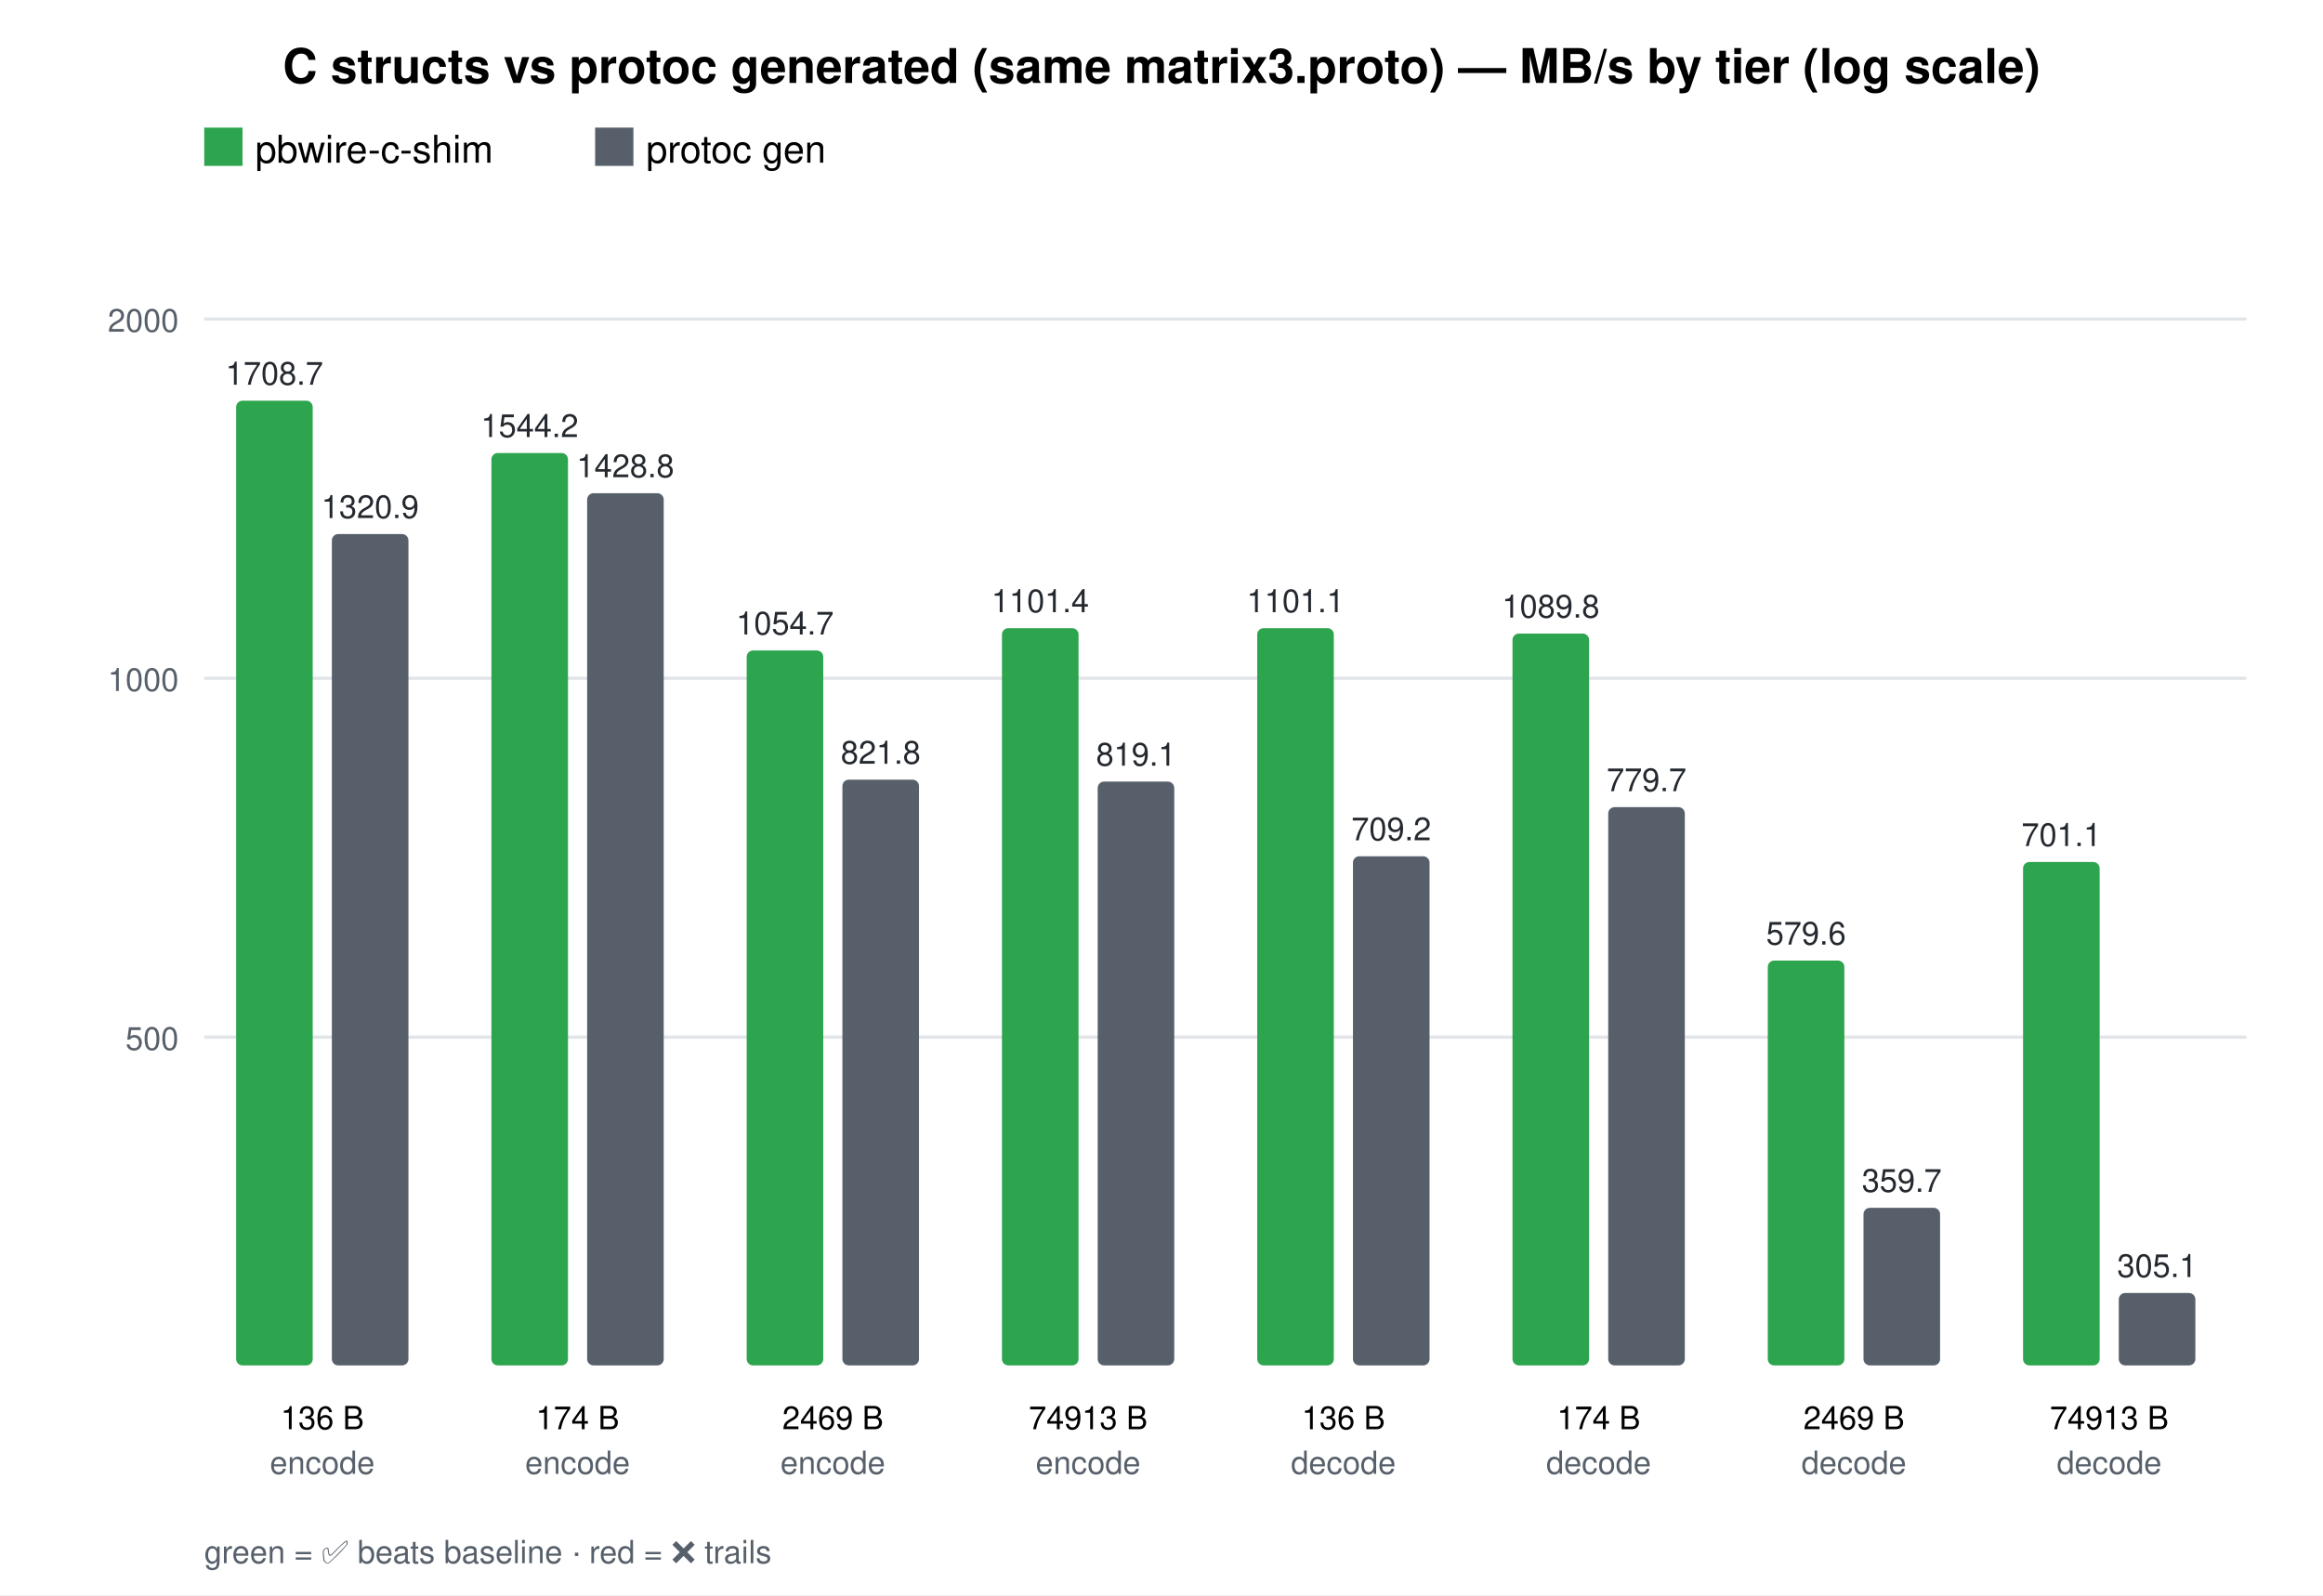
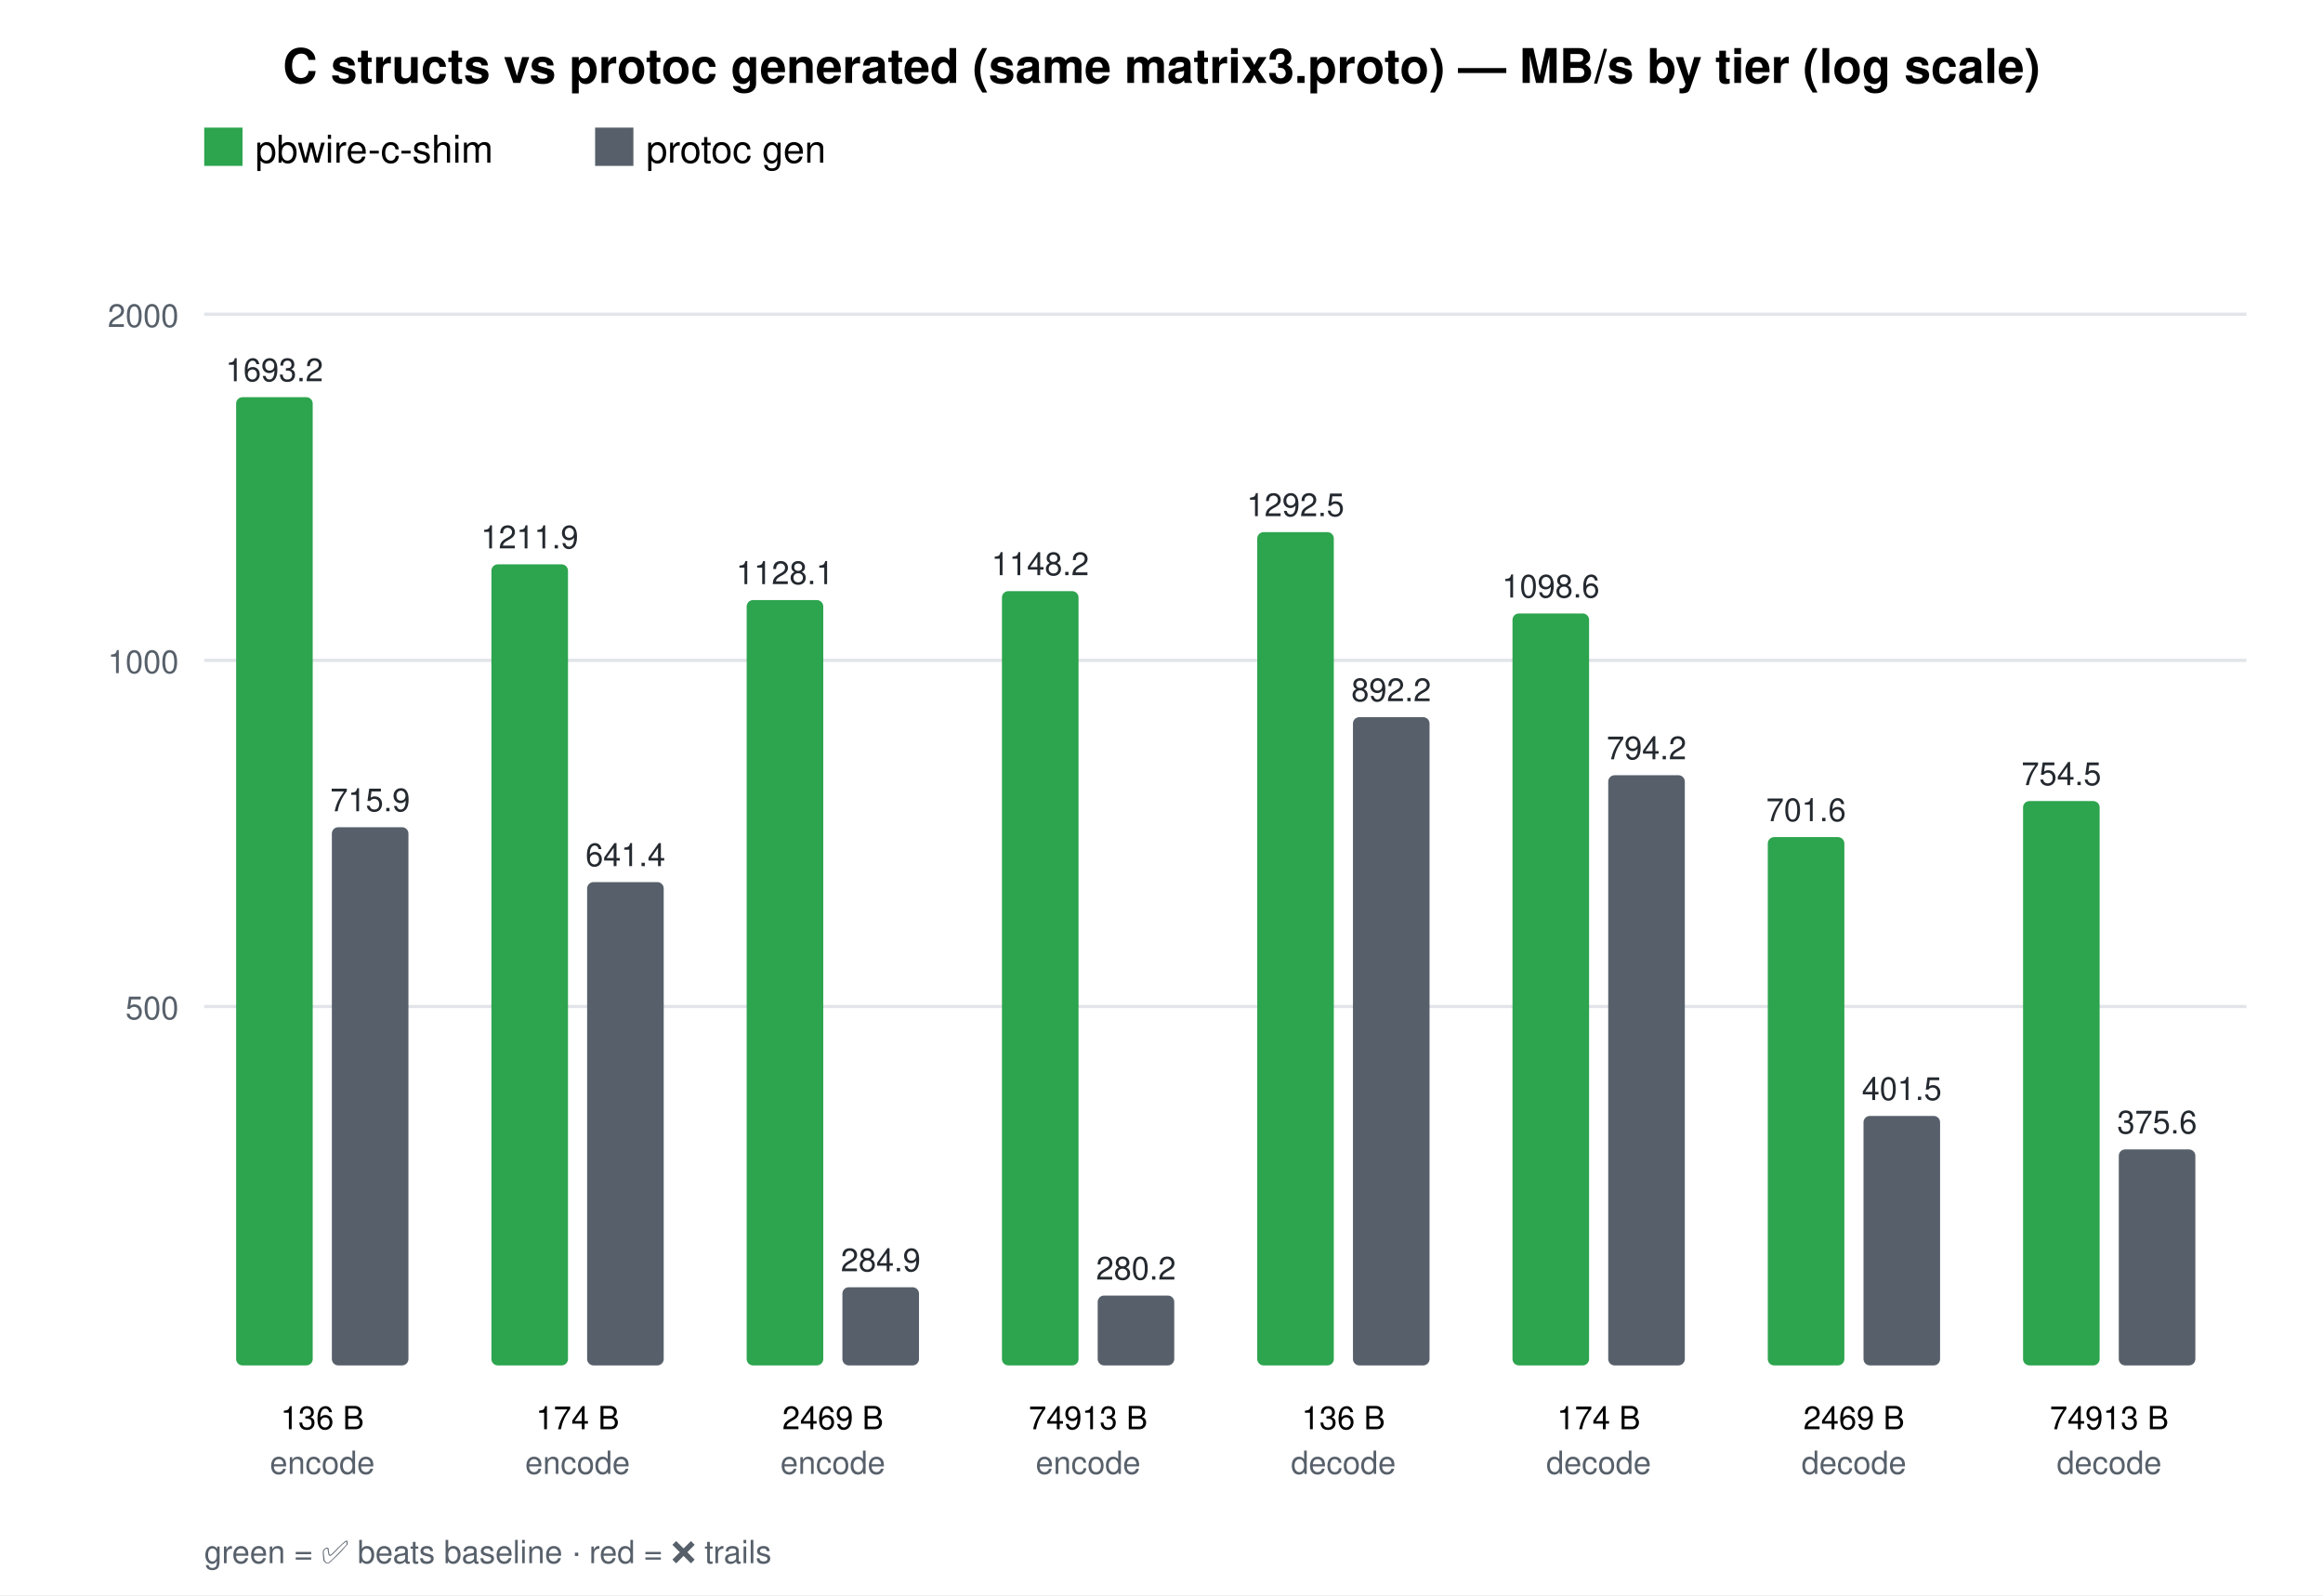
<svg xmlns="http://www.w3.org/2000/svg" width="728" height="500" font-family="Helvetica, Arial, sans-serif">
  <rect width="728" height="500" fill="#ffffff" />
  <text x="364.0" y="26" text-anchor="middle" font-size="15" font-weight="bold">C structs vs protoc generated (same matrix3.proto) — MB/s by tier (log scale)</text>
  <rect x="64" y="40" width="12" height="12" fill="#2da44e" />
  <text x="80" y="51" font-size="12">pbwire-c-shim</text>
  <rect x="186.5" y="40" width="12" height="12" fill="#57606a" />
  <text x="202.5" y="51" font-size="12">protoc gen</text>
-   <line x1="64" y1="325.1" x2="704" y2="325.1" stroke="#e1e4e8" />
-   <text x="56" y="329.1" text-anchor="end" font-size="10" fill="#57606a">500</text>
-   <line x1="64" y1="212.6" x2="704" y2="212.6" stroke="#e1e4e8" />
-   <text x="56" y="216.6" text-anchor="end" font-size="10" fill="#57606a">1000</text>
-   <line x1="64" y1="100.0" x2="704" y2="100.0" stroke="#e1e4e8" />
-   <text x="56" y="104.0" text-anchor="end" font-size="10" fill="#57606a">2000</text>
+   <line x1="64" y1="315.5" x2="704" y2="315.5" stroke="#e1e4e8" />
+   <text x="56" y="319.5" text-anchor="end" font-size="10" fill="#57606a">500</text>
+   <line x1="64" y1="207.0" x2="704" y2="207.0" stroke="#e1e4e8" />
+   <text x="56" y="211.0" text-anchor="end" font-size="10" fill="#57606a">1000</text>
+   <line x1="64" y1="98.5" x2="704" y2="98.5" stroke="#e1e4e8" />
+   <text x="56" y="102.5" text-anchor="end" font-size="10" fill="#57606a">2000</text>
  <text x="101.0" y="448" text-anchor="middle" font-size="10">136 B</text>
  <text x="101.0" y="462" text-anchor="middle" font-size="10" fill="#57606a">encode</text>
-   <rect x="74.0" y="125.6" width="24" height="302.4" rx="2" fill="#2da44e" />
-   <text x="86.0" y="120.6" text-anchor="middle" font-size="10" fill="#24292f">1708.7</text>
-   <rect x="104.0" y="167.4" width="24" height="260.6" rx="2" fill="#57606a" />
-   <text x="116.0" y="162.4" text-anchor="middle" font-size="10" fill="#24292f">1320.9</text>
+   <rect x="74.0" y="124.5" width="24" height="303.5" rx="2" fill="#2da44e" />
+   <text x="86.0" y="119.5" text-anchor="middle" font-size="10" fill="#24292f">1693.2</text>
+   <rect x="104.0" y="259.3" width="24" height="168.7" rx="2" fill="#57606a" />
+   <text x="116.0" y="254.3" text-anchor="middle" font-size="10" fill="#24292f">715.9</text>
  <text x="181.0" y="448" text-anchor="middle" font-size="10">174 B</text>
  <text x="181.0" y="462" text-anchor="middle" font-size="10" fill="#57606a">encode</text>
-   <rect x="154.0" y="142.0" width="24" height="286.0" rx="2" fill="#2da44e" />
-   <text x="166.0" y="137.0" text-anchor="middle" font-size="10" fill="#24292f">1544.2</text>
-   <rect x="184.0" y="154.6" width="24" height="273.4" rx="2" fill="#57606a" />
-   <text x="196.0" y="149.6" text-anchor="middle" font-size="10" fill="#24292f">1428.8</text>
+   <rect x="154.0" y="176.9" width="24" height="251.1" rx="2" fill="#2da44e" />
+   <text x="166.0" y="171.9" text-anchor="middle" font-size="10" fill="#24292f">1211.9</text>
+   <rect x="184.0" y="276.5" width="24" height="151.5" rx="2" fill="#57606a" />
+   <text x="196.0" y="271.5" text-anchor="middle" font-size="10" fill="#24292f">641.4</text>
  <text x="261.0" y="448" text-anchor="middle" font-size="10">2469 B</text>
  <text x="261.0" y="462" text-anchor="middle" font-size="10" fill="#57606a">encode</text>
-   <rect x="234.0" y="203.9" width="24" height="224.1" rx="2" fill="#2da44e" />
-   <text x="246.0" y="198.9" text-anchor="middle" font-size="10" fill="#24292f">1054.7</text>
-   <rect x="264.0" y="244.4" width="24" height="183.6" rx="2" fill="#57606a" />
-   <text x="276.0" y="239.4" text-anchor="middle" font-size="10" fill="#24292f">821.8</text>
+   <rect x="234.0" y="188.1" width="24" height="239.9" rx="2" fill="#2da44e" />
+   <text x="246.0" y="183.1" text-anchor="middle" font-size="10" fill="#24292f">1128.1</text>
+   <rect x="264.0" y="403.5" width="24" height="24.5" rx="2" fill="#57606a" />
+   <text x="276.0" y="398.5" text-anchor="middle" font-size="10" fill="#24292f">284.9</text>
  <text x="341.0" y="448" text-anchor="middle" font-size="10">74913 B</text>
  <text x="341.0" y="462" text-anchor="middle" font-size="10" fill="#57606a">encode</text>
-   <rect x="314.0" y="196.9" width="24" height="231.1" rx="2" fill="#2da44e" />
-   <text x="326.0" y="191.9" text-anchor="middle" font-size="10" fill="#24292f">1101.4</text>
-   <rect x="344.0" y="245.0" width="24" height="183.0" rx="2" fill="#57606a" />
-   <text x="356.0" y="240.0" text-anchor="middle" font-size="10" fill="#24292f">819.1</text>
+   <rect x="314.0" y="185.3" width="24" height="242.7" rx="2" fill="#2da44e" />
+   <text x="326.0" y="180.3" text-anchor="middle" font-size="10" fill="#24292f">1148.2</text>
+   <rect x="344.0" y="406.1" width="24" height="21.9" rx="2" fill="#57606a" />
+   <text x="356.0" y="401.1" text-anchor="middle" font-size="10" fill="#24292f">280.2</text>
  <text x="421.0" y="448" text-anchor="middle" font-size="10">136 B</text>
  <text x="421.0" y="462" text-anchor="middle" font-size="10" fill="#57606a">decode</text>
-   <rect x="394.0" y="196.9" width="24" height="231.1" rx="2" fill="#2da44e" />
-   <text x="406.0" y="191.9" text-anchor="middle" font-size="10" fill="#24292f">1101.1</text>
-   <rect x="424.0" y="268.4" width="24" height="159.6" rx="2" fill="#57606a" />
-   <text x="436.0" y="263.4" text-anchor="middle" font-size="10" fill="#24292f">709.2</text>
+   <rect x="394.0" y="166.8" width="24" height="261.2" rx="2" fill="#2da44e" />
+   <text x="406.0" y="161.8" text-anchor="middle" font-size="10" fill="#24292f">1292.5</text>
+   <rect x="424.0" y="224.8" width="24" height="203.2" rx="2" fill="#57606a" />
+   <text x="436.0" y="219.8" text-anchor="middle" font-size="10" fill="#24292f">892.2</text>
  <text x="501.0" y="448" text-anchor="middle" font-size="10">174 B</text>
  <text x="501.0" y="462" text-anchor="middle" font-size="10" fill="#57606a">decode</text>
-   <rect x="474.0" y="198.6" width="24" height="229.4" rx="2" fill="#2da44e" />
-   <text x="486.0" y="193.6" text-anchor="middle" font-size="10" fill="#24292f">1089.8</text>
-   <rect x="504.0" y="253.0" width="24" height="175.0" rx="2" fill="#57606a" />
-   <text x="516.0" y="248.0" text-anchor="middle" font-size="10" fill="#24292f">779.7</text>
+   <rect x="474.0" y="192.3" width="24" height="235.7" rx="2" fill="#2da44e" />
+   <text x="486.0" y="187.3" text-anchor="middle" font-size="10" fill="#24292f">1098.6</text>
+   <rect x="504.0" y="243.0" width="24" height="185.0" rx="2" fill="#57606a" />
+   <text x="516.0" y="238.0" text-anchor="middle" font-size="10" fill="#24292f">794.2</text>
  <text x="581.0" y="448" text-anchor="middle" font-size="10">2469 B</text>
  <text x="581.0" y="462" text-anchor="middle" font-size="10" fill="#57606a">decode</text>
-   <rect x="554.0" y="301.1" width="24" height="126.9" rx="2" fill="#2da44e" />
-   <text x="566.0" y="296.1" text-anchor="middle" font-size="10" fill="#24292f">579.6</text>
-   <rect x="584.0" y="378.6" width="24" height="49.4" rx="2" fill="#57606a" />
-   <text x="596.0" y="373.6" text-anchor="middle" font-size="10" fill="#24292f">359.7</text>
+   <rect x="554.0" y="262.4" width="24" height="165.6" rx="2" fill="#2da44e" />
+   <text x="566.0" y="257.4" text-anchor="middle" font-size="10" fill="#24292f">701.6</text>
+   <rect x="584.0" y="349.8" width="24" height="78.2" rx="2" fill="#57606a" />
+   <text x="596.0" y="344.8" text-anchor="middle" font-size="10" fill="#24292f">401.5</text>
  <text x="661.0" y="448" text-anchor="middle" font-size="10">74913 B</text>
  <text x="661.0" y="462" text-anchor="middle" font-size="10" fill="#57606a">decode</text>
-   <rect x="634.0" y="270.2" width="24" height="157.8" rx="2" fill="#2da44e" />
-   <text x="646.0" y="265.2" text-anchor="middle" font-size="10" fill="#24292f">701.1</text>
-   <rect x="664.0" y="405.3" width="24" height="22.7" rx="2" fill="#57606a" />
-   <text x="676.0" y="400.3" text-anchor="middle" font-size="10" fill="#24292f">305.1</text>
+   <rect x="634.0" y="251.1" width="24" height="176.9" rx="2" fill="#2da44e" />
+   <text x="646.0" y="246.1" text-anchor="middle" font-size="10" fill="#24292f">754.5</text>
+   <rect x="664.0" y="360.3" width="24" height="67.7" rx="2" fill="#57606a" />
+   <text x="676.0" y="355.3" text-anchor="middle" font-size="10" fill="#24292f">375.6</text>
  <text x="64" y="490" font-size="10" fill="#57606a">green = ✅ beats baseline · red = ❌ trails</text>
</svg>
